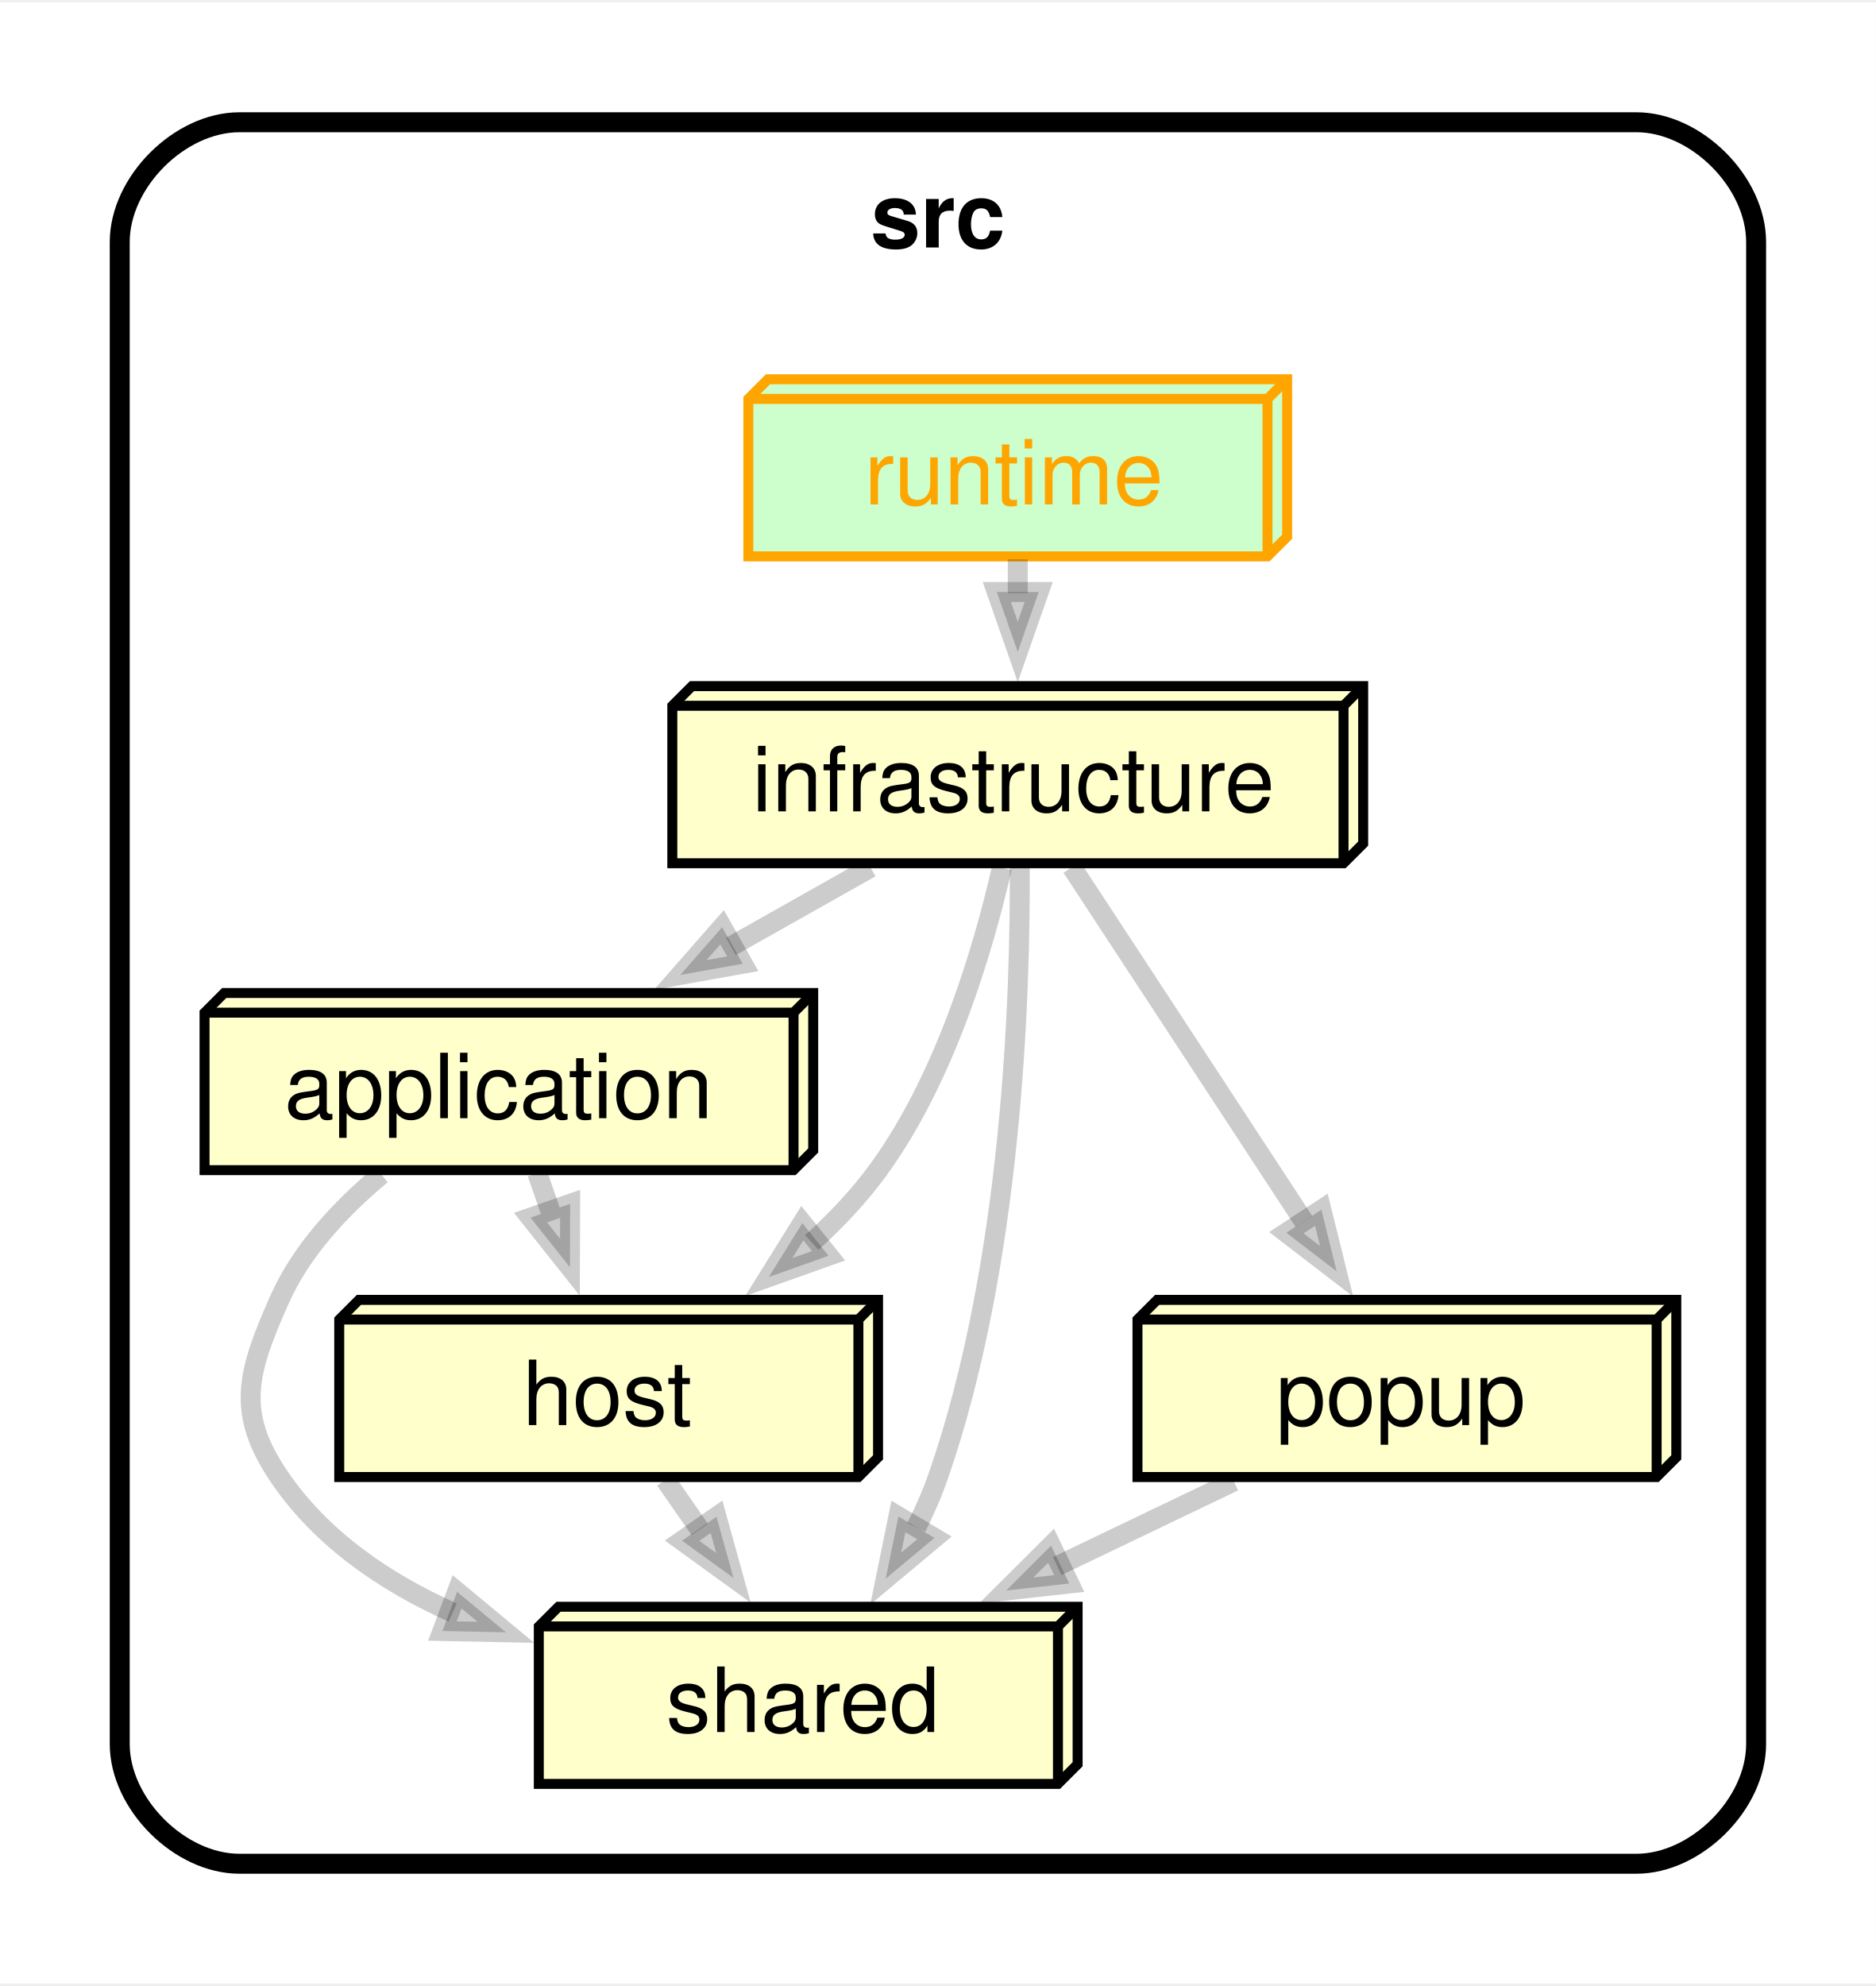
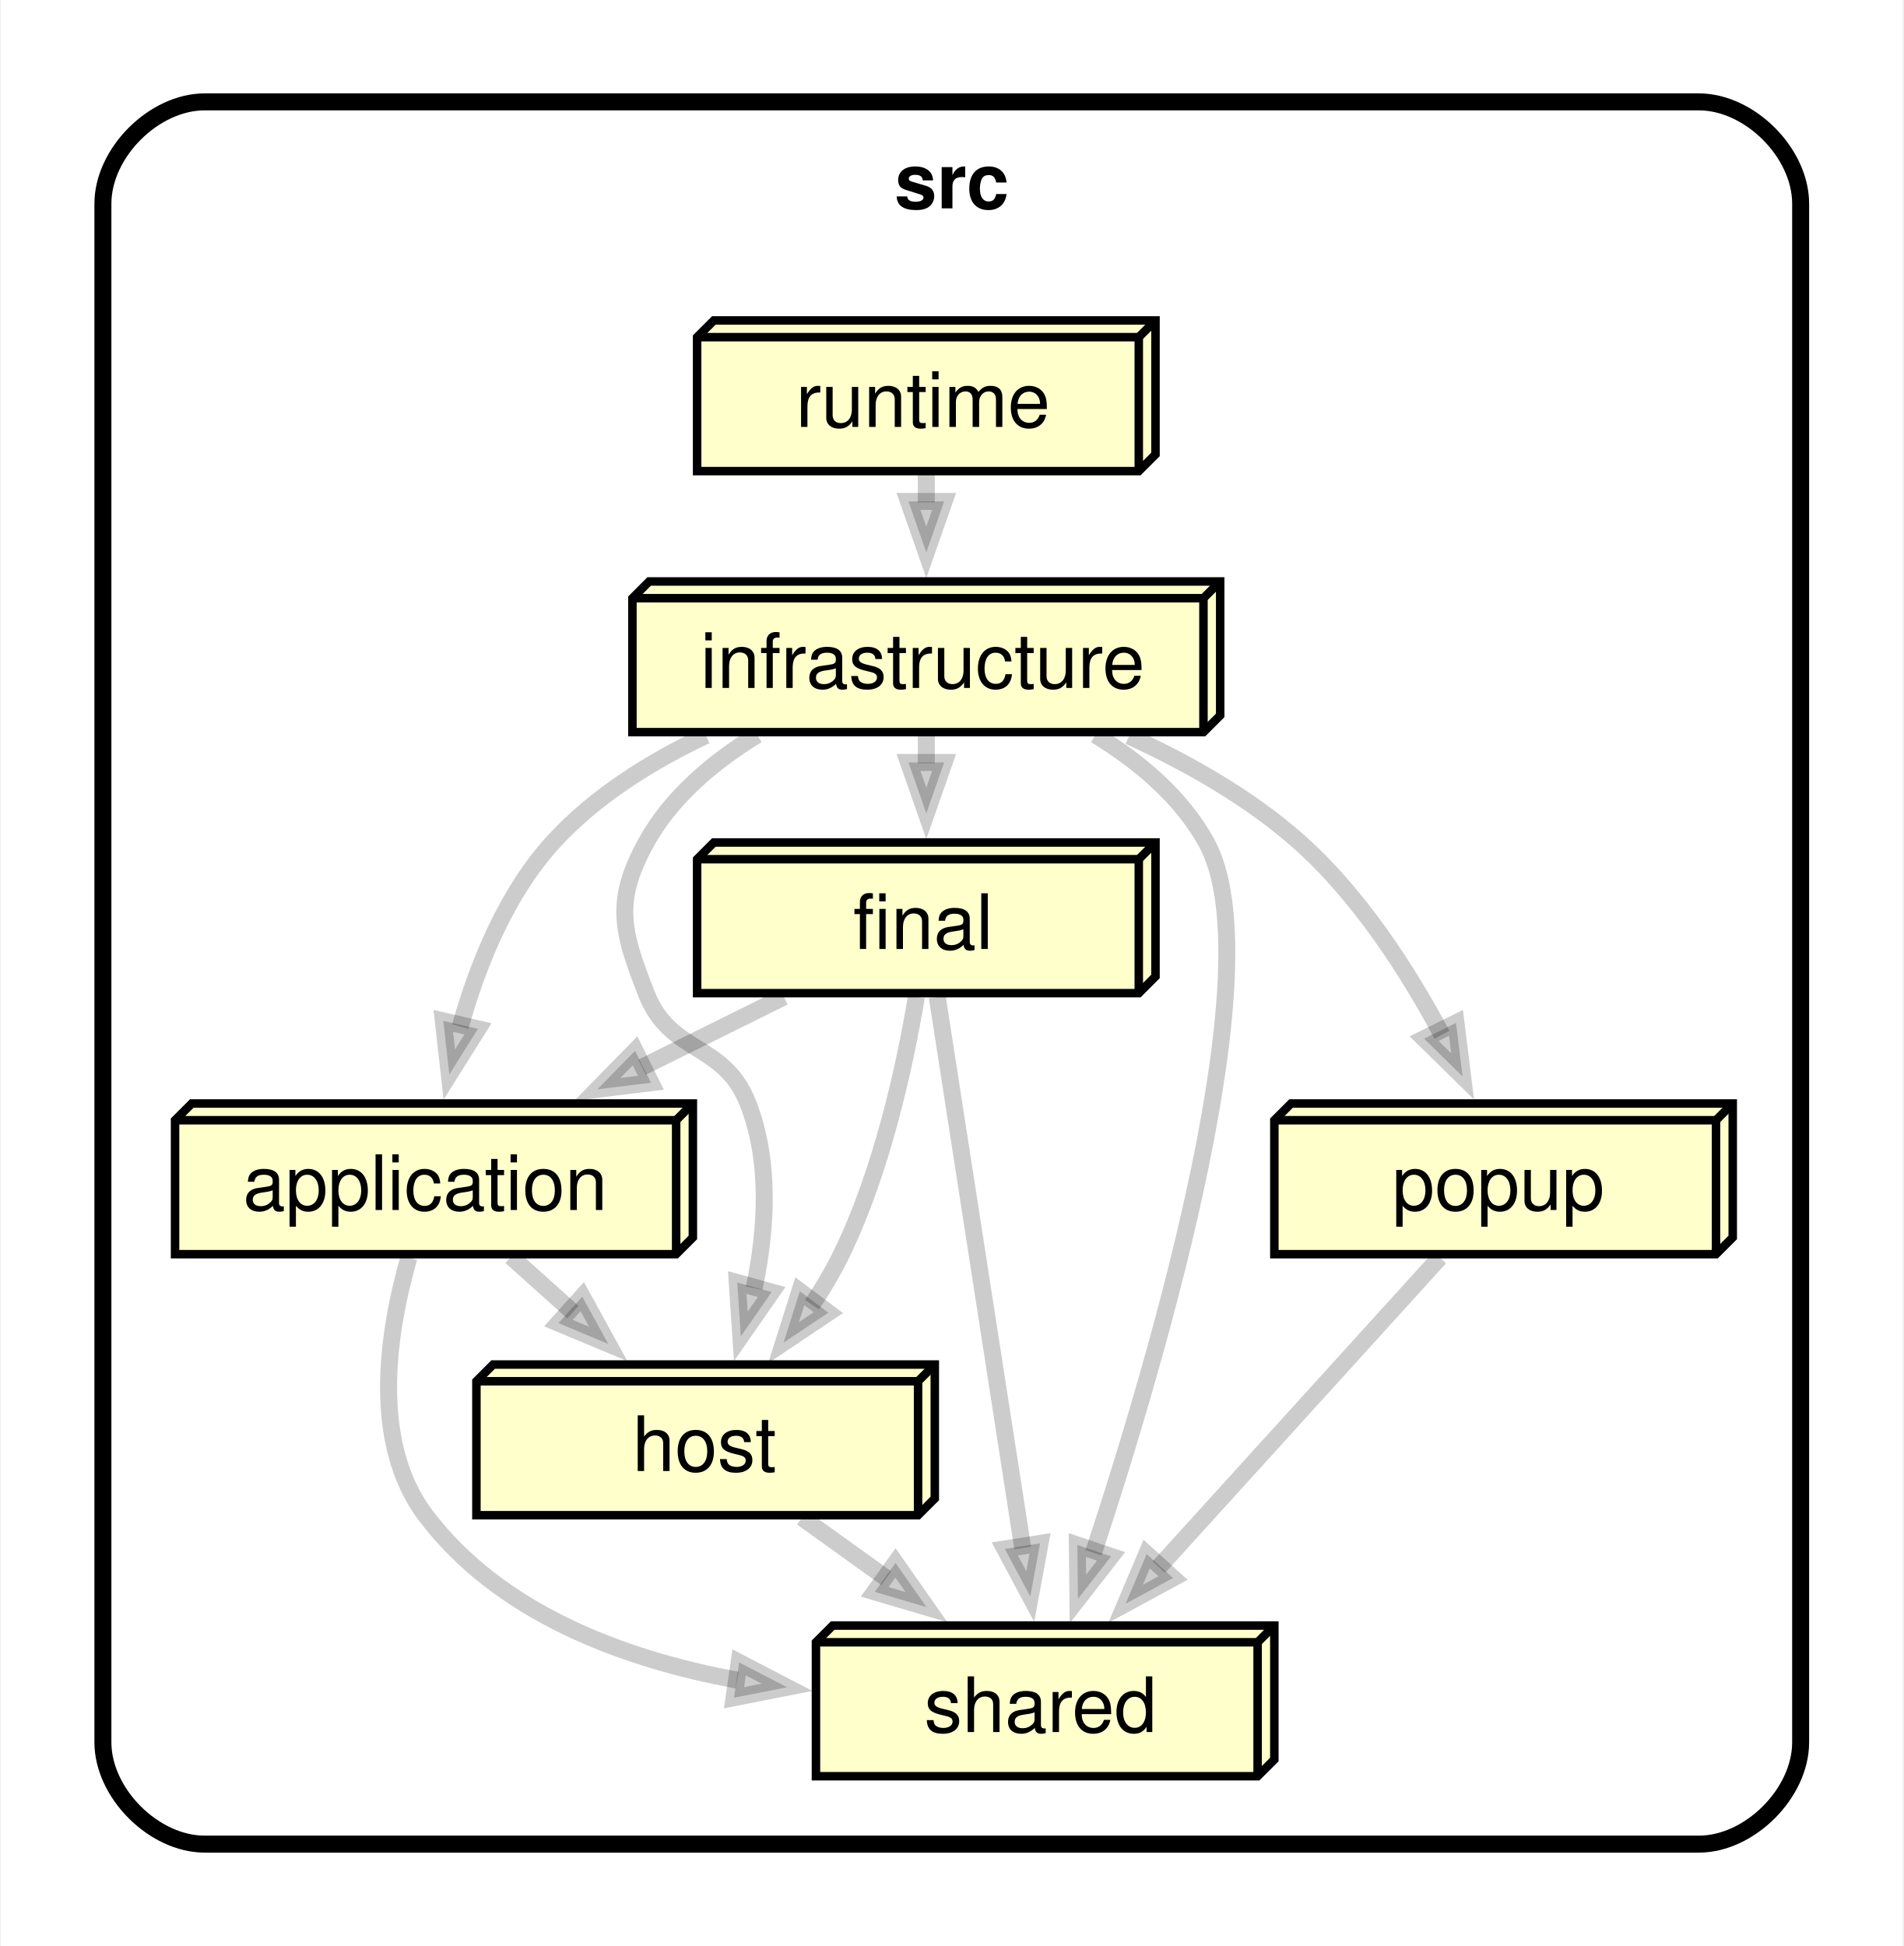
- <svg xmlns="http://www.w3.org/2000/svg" xmlns:xlink="http://www.w3.org/1999/xlink" width="188pt" height="199pt" viewBox="0.00 0.00 188.00 198.50">
-   <g id="graph0" class="graph" transform="scale(1 1) rotate(0) translate(4 194.5)">
-     <polygon fill="white" stroke="none" points="-4,4 -4,-194.5 184,-194.5 184,4 -4,4" />
+ <svg xmlns="http://www.w3.org/2000/svg" xmlns:xlink="http://www.w3.org/1999/xlink" width="224pt" height="229pt" viewBox="0.00 0.00 224.00 229.25">
+   <g id="graph0" class="graph" transform="scale(1 1) rotate(0) translate(4 225.25)">
+     <polygon fill="white" stroke="none" points="-4,4 -4,-225.25 220,-225.25 220,4 -4,4" />
    <g id="clust1" class="cluster">
-       <path fill="#ffffff" stroke="black" stroke-width="2" d="M20,-8C20,-8 160,-8 160,-8 166,-8 172,-14 172,-20 172,-20 172,-170.5 172,-170.5 172,-176.5 166,-182.5 160,-182.5 160,-182.5 20,-182.5 20,-182.5 14,-182.5 8,-176.5 8,-170.5 8,-170.5 8,-20 8,-20 8,-14 14,-8 20,-8" />
-       <text text-anchor="middle" x="90" y="-169.95" font-family="Helvetica,sans-Serif" font-weight="bold" font-size="9.00">src</text>
+       <path fill="#ffffff" stroke="black" stroke-width="2" d="M20,-8C20,-8 196,-8 196,-8 202,-8 208,-14 208,-20 208,-20 208,-201.25 208,-201.25 208,-207.25 202,-213.25 196,-213.25 196,-213.25 20,-213.25 20,-213.25 14,-213.25 8,-207.25 8,-201.25 8,-201.25 8,-20 8,-20 8,-14 14,-8 20,-8" />
+       <text text-anchor="middle" x="108" y="-200.7" font-family="Helvetica,sans-Serif" font-weight="bold" font-size="9.00">src</text>
    </g>
    <g id="node1" class="node">
      <g id="a_node1">
        <a xlink:href="src/application" xlink:title="application">
          <polygon fill="#ffffcc" stroke="black" points="77.5,-95.25 18.47,-95.25 16.5,-93.28 16.5,-77.5 75.53,-77.5 77.5,-79.47 77.5,-95.25" />
          <polyline fill="none" stroke="black" points="75.53,-93.28 16.5,-93.28" />
          <polyline fill="none" stroke="black" points="75.53,-93.28 75.53,-77.5" />
          <polyline fill="none" stroke="black" points="75.53,-93.28 77.5,-95.25" />
          <text text-anchor="start" x="24.5" y="-82.7" font-family="Helvetica,sans-Serif" font-size="9.00">application</text>
        </a>
      </g>
    </g>
    <g id="node2" class="node">
      <g id="a_node2">
        <a xlink:href="src/host" xlink:title="host">
-           <polygon fill="#ffffcc" stroke="black" points="84,-64.5 31.97,-64.5 30,-62.53 30,-46.75 82.03,-46.75 84,-48.72 84,-64.5" />
-           <polyline fill="none" stroke="black" points="82.03,-62.53 30,-62.53" />
-           <polyline fill="none" stroke="black" points="82.03,-62.53 82.03,-46.75" />
-           <polyline fill="none" stroke="black" points="82.03,-62.53 84,-64.5" />
-           <text text-anchor="start" x="48.38" y="-51.95" font-family="Helvetica,sans-Serif" font-size="9.00">host</text>
+           <polygon fill="#ffffcc" stroke="black" points="106,-64.5 53.97,-64.5 52,-62.53 52,-46.75 104.03,-46.75 106,-48.72 106,-64.5" />
+           <polyline fill="none" stroke="black" points="104.03,-62.53 52,-62.53" />
+           <polyline fill="none" stroke="black" points="104.03,-62.53 104.03,-46.75" />
+           <polyline fill="none" stroke="black" points="104.03,-62.53 106,-64.5" />
+           <text text-anchor="start" x="70.38" y="-51.95" font-family="Helvetica,sans-Serif" font-size="9.00">host</text>
        </a>
      </g>
    </g>
    <g id="edge1" class="edge">
-       <path fill="none" stroke="#000000" stroke-width="2" stroke-opacity="0.2" d="M49.84,-77.21C50.26,-76.01 50.7,-74.73 51.15,-73.43" />
-       <polygon fill="#000000" fill-opacity="0.2" stroke="#000000" stroke-width="2" stroke-opacity="0.2" points="53.14,-74.12 53.12,-67.77 49.17,-72.74 53.14,-74.12" />
+       <path fill="none" stroke="#000000" stroke-width="2" stroke-opacity="0.2" d="M56.08,-77.21C58.36,-75.17 60.87,-72.91 63.37,-70.67" />
+       <polygon fill="#000000" fill-opacity="0.2" stroke="#000000" stroke-width="2" stroke-opacity="0.2" points="64.47,-72.5 67.53,-66.93 61.66,-69.38 64.47,-72.5" />
    </g>
    <g id="node3" class="node">
      <g id="a_node3">
        <a xlink:href="src/shared" xlink:title="shared">
-           <polygon fill="#ffffcc" stroke="black" points="104,-33.75 51.97,-33.75 50,-31.78 50,-16 102.03,-16 104,-17.97 104,-33.75" />
-           <polyline fill="none" stroke="black" points="102.03,-31.78 50,-31.78" />
-           <polyline fill="none" stroke="black" points="102.03,-31.78 102.03,-16" />
-           <polyline fill="none" stroke="black" points="102.03,-31.78 104,-33.75" />
-           <text text-anchor="start" x="62.75" y="-21.2" font-family="Helvetica,sans-Serif" font-size="9.00">shared</text>
+           <polygon fill="#ffffcc" stroke="black" points="146,-33.75 93.97,-33.75 92,-31.78 92,-16 144.03,-16 146,-17.97 146,-33.75" />
+           <polyline fill="none" stroke="black" points="144.03,-31.78 92,-31.78" />
+           <polyline fill="none" stroke="black" points="144.03,-31.78 144.03,-16" />
+           <polyline fill="none" stroke="black" points="144.03,-31.78 146,-33.75" />
+           <text text-anchor="start" x="104.75" y="-21.2" font-family="Helvetica,sans-Serif" font-size="9.00">shared</text>
        </a>
      </g>
    </g>
    <g id="edge2" class="edge">
-       <path fill="none" stroke="#000000" stroke-width="2" stroke-opacity="0.2" d="M34.22,-77.06C30.17,-73.69 26.18,-69.43 24,-64.5 20.81,-57.29 19.56,-53.27 24,-46.75 28.2,-40.58 34.53,-36.23 41.37,-33.17" />
-       <polygon fill="#000000" fill-opacity="0.2" stroke="#000000" stroke-width="2" stroke-opacity="0.2" points="41.81,-35.25 46.7,-31.19 40.34,-31.32 41.81,-35.25" />
+       <path fill="none" stroke="#000000" stroke-width="2" stroke-opacity="0.2" d="M44.05,-77.09C41.6,-68.59 39.46,-55.43 46,-46.75 54.59,-35.35 68.98,-29.86 82.72,-27.32" />
+       <polygon fill="#000000" fill-opacity="0.2" stroke="#000000" stroke-width="2" stroke-opacity="0.2" points="82.95,-29.41 88.59,-26.48 82.35,-25.25 82.95,-29.41" />
    </g>
-     <g id="edge3" class="edge">
-       <path fill="none" stroke="#000000" stroke-width="2" stroke-opacity="0.2" d="M62.68,-46.46C63.77,-44.9 64.94,-43.21 66.13,-41.5" />
-       <polygon fill="#000000" fill-opacity="0.2" stroke="#000000" stroke-width="2" stroke-opacity="0.2" points="67.81,-42.77 69.51,-36.64 64.36,-40.37 67.81,-42.77" />
+     <g id="edge6" class="edge">
+       <path fill="none" stroke="#000000" stroke-width="2" stroke-opacity="0.2" d="M90.36,-46.46C93.45,-44.24 96.89,-41.76 100.28,-39.33" />
+       <polygon fill="#000000" fill-opacity="0.2" stroke="#000000" stroke-width="2" stroke-opacity="0.2" points="101.37,-41.13 105.02,-35.92 98.92,-37.72 101.37,-41.13" />
    </g>
    <g id="node4" class="node">
      <g id="a_node4">
-         <a xlink:href="src/infrastructure" xlink:title="infrastructure">
-           <polygon fill="#ffffcc" stroke="black" points="132.62,-126 65.35,-126 63.38,-124.03 63.38,-108.25 130.65,-108.25 132.62,-110.22 132.62,-126" />
-           <polyline fill="none" stroke="black" points="130.65,-124.03 63.38,-124.03" />
-           <polyline fill="none" stroke="black" points="130.65,-124.03 130.65,-108.25" />
-           <polyline fill="none" stroke="black" points="130.65,-124.03 132.62,-126" />
-           <text text-anchor="start" x="71.38" y="-113.45" font-family="Helvetica,sans-Serif" font-size="9.00">infrastructure</text>
+         <a xlink:href="src/final" xlink:title="final">
+           <polygon fill="#ffffcc" stroke="black" points="132,-126 79.97,-126 78,-124.03 78,-108.25 130.03,-108.25 132,-110.22 132,-126" />
+           <polyline fill="none" stroke="black" points="130.03,-124.03 78,-124.03" />
+           <polyline fill="none" stroke="black" points="130.03,-124.03 130.03,-108.25" />
+           <polyline fill="none" stroke="black" points="130.03,-124.03 132,-126" />
+           <text text-anchor="start" x="96.38" y="-113.45" font-family="Helvetica,sans-Serif" font-size="9.00">final</text>
        </a>
      </g>
    </g>
-     <g id="edge4" class="edge">
-       <path fill="none" stroke="#000000" stroke-width="2" stroke-opacity="0.2" d="M83.25,-107.81C78.88,-105.34 73.99,-102.59 69.25,-99.92" />
-       <polygon fill="#000000" fill-opacity="0.2" stroke="#000000" stroke-width="2" stroke-opacity="0.2" points="70.44,-98.18 64.18,-97.06 68.37,-101.84 70.44,-98.18" />
+     <g id="edge3" class="edge">
+       <path fill="none" stroke="#000000" stroke-width="2" stroke-opacity="0.2" d="M88.22,-107.81C83.01,-105.22 77.15,-102.32 71.52,-99.53" />
+       <polygon fill="#000000" fill-opacity="0.2" stroke="#000000" stroke-width="2" stroke-opacity="0.2" points="72.56,-97.7 66.25,-96.92 70.69,-101.46 72.56,-97.7" />
    </g>
    <g id="edge5" class="edge">
-       <path fill="none" stroke="#000000" stroke-width="2" stroke-opacity="0.2" d="M96.41,-107.79C94.51,-99.5 90.73,-86.72 84,-77.5 82.11,-74.91 79.81,-72.47 77.36,-70.25" />
-       <polygon fill="#000000" fill-opacity="0.2" stroke="#000000" stroke-width="2" stroke-opacity="0.2" points="79.04,-68.92 73.05,-66.79 76.41,-72.19 79.04,-68.92" />
+       <path fill="none" stroke="#000000" stroke-width="2" stroke-opacity="0.2" d="M103.83,-107.8C102.48,-99.74 99.8,-87.34 95,-77.5 94.02,-75.49 92.83,-73.48 91.54,-71.55" />
+       <polygon fill="#000000" fill-opacity="0.2" stroke="#000000" stroke-width="2" stroke-opacity="0.2" points="93.46,-70.61 88.18,-67.07 90.1,-73.13 93.46,-70.61" />
    </g>
-     <g id="edge6" class="edge">
-       <path fill="none" stroke="#000000" stroke-width="2" stroke-opacity="0.2" d="M98.2,-108.18C98.29,-95.02 97.43,-68.04 90,-46.75 89.41,-45.06 88.66,-43.36 87.83,-41.7" />
-       <polygon fill="#000000" fill-opacity="0.2" stroke="#000000" stroke-width="2" stroke-opacity="0.2" points="89.65,-40.65 84.77,-36.57 86.04,-42.8 89.65,-40.65" />
+     <g id="edge4" class="edge">
+       <path fill="none" stroke="#000000" stroke-width="2" stroke-opacity="0.2" d="M106.29,-107.8C108.57,-93.09 113.36,-62.24 116.36,-42.88" />
+       <polygon fill="#000000" fill-opacity="0.2" stroke="#000000" stroke-width="2" stroke-opacity="0.2" points="118.4,-43.43 117.25,-37.17 114.25,-42.78 118.4,-43.43" />
    </g>
    <g id="node5" class="node">
      <g id="a_node5">
-         <a xlink:href="src/popup" xlink:title="popup">
-           <polygon fill="#ffffcc" stroke="black" points="164,-64.5 111.97,-64.5 110,-62.53 110,-46.75 162.03,-46.75 164,-48.72 164,-64.5" />
-           <polyline fill="none" stroke="black" points="162.03,-62.53 110,-62.53" />
-           <polyline fill="none" stroke="black" points="162.03,-62.53 162.03,-46.75" />
-           <polyline fill="none" stroke="black" points="162.03,-62.53 164,-64.5" />
-           <text text-anchor="start" x="123.88" y="-51.95" font-family="Helvetica,sans-Serif" font-size="9.00">popup</text>
+         <a xlink:href="src/infrastructure" xlink:title="infrastructure">
+           <polygon fill="#ffffcc" stroke="black" points="139.62,-156.75 72.35,-156.75 70.38,-154.78 70.38,-139 137.65,-139 139.62,-140.97 139.62,-156.75" />
+           <polyline fill="none" stroke="black" points="137.65,-154.78 70.38,-154.78" />
+           <polyline fill="none" stroke="black" points="137.65,-154.78 137.65,-139" />
+           <polyline fill="none" stroke="black" points="137.65,-154.78 139.62,-156.75" />
+           <text text-anchor="start" x="78.38" y="-144.2" font-family="Helvetica,sans-Serif" font-size="9.00">infrastructure</text>
        </a>
      </g>
    </g>
    <g id="edge7" class="edge">
-       <path fill="none" stroke="#000000" stroke-width="2" stroke-opacity="0.2" d="M103.42,-107.85C109.42,-98.7 119.22,-83.76 126.68,-72.36" />
-       <polygon fill="#000000" fill-opacity="0.2" stroke="#000000" stroke-width="2" stroke-opacity="0.2" points="128.43,-73.53 129.96,-67.36 124.92,-71.23 128.43,-73.53" />
+       <path fill="none" stroke="#000000" stroke-width="2" stroke-opacity="0.2" d="M79.03,-138.6C72.46,-135.5 65.89,-131.38 61,-126 55.54,-119.99 52.16,-111.68 50.1,-104.31" />
+       <polygon fill="#000000" fill-opacity="0.2" stroke="#000000" stroke-width="2" stroke-opacity="0.2" points="52.19,-104.05 48.81,-98.67 48.1,-104.98 52.19,-104.05" />
+     </g>
+     <g id="edge9" class="edge">
+       <path fill="none" stroke="#000000" stroke-width="2" stroke-opacity="0.2" d="M85.08,-138.67C79.9,-135.51 74.94,-131.34 72,-126 68.19,-119.09 69.13,-115.6 72,-108.25 74.86,-100.93 81.14,-102.57 84,-95.25 86.67,-88.41 86.18,-80.42 84.72,-73.49" />
+       <polygon fill="#000000" fill-opacity="0.2" stroke="#000000" stroke-width="2" stroke-opacity="0.2" points="86.78,-73.04 83.15,-67.82 82.73,-74.16 86.78,-73.04" />
+     </g>
+     <g id="edge10" class="edge">
+       <path fill="none" stroke="#000000" stroke-width="2" stroke-opacity="0.2" d="M124.92,-138.67C130.1,-135.51 135.06,-131.34 138,-126 145.8,-111.85 132.79,-66.91 124.7,-42.33" />
+       <polygon fill="#000000" fill-opacity="0.2" stroke="#000000" stroke-width="2" stroke-opacity="0.2" points="126.77,-41.9 122.86,-36.88 122.79,-43.24 126.77,-41.9" />
    </g>
    <g id="edge8" class="edge">
-       <path fill="none" stroke="#000000" stroke-width="2" stroke-opacity="0.2" d="M119.65,-46.31C114.13,-43.66 107.91,-40.68 101.96,-37.83" />
-       <polygon fill="#000000" fill-opacity="0.2" stroke="#000000" stroke-width="2" stroke-opacity="0.2" points="103.16,-36.08 96.84,-35.38 101.34,-39.87 103.16,-36.08" />
+       <path fill="none" stroke="#000000" stroke-width="2" stroke-opacity="0.2" d="M105,-138.71C105,-137.63 105,-136.49 105,-135.32" />
+       <polygon fill="#000000" fill-opacity="0.2" stroke="#000000" stroke-width="2" stroke-opacity="0.2" points="107.1,-135.43 105,-129.43 102.9,-135.43 107.1,-135.43" />
    </g>
    <g id="node6" class="node">
      <g id="a_node6">
-         <a xlink:href="src/runtime" xlink:title="no-orphans">
-           <polygon fill="#ccffcc" stroke="orange" points="125,-156.75 72.97,-156.75 71,-154.78 71,-139 123.03,-139 125,-140.97 125,-156.75" />
-           <polyline fill="none" stroke="orange" points="123.03,-154.78 71,-154.78" />
-           <polyline fill="none" stroke="orange" points="123.03,-154.78 123.03,-139" />
-           <polyline fill="none" stroke="orange" points="123.03,-154.78 125,-156.75" />
-           <text text-anchor="start" x="82.62" y="-144.2" font-family="Helvetica,sans-Serif" font-size="9.00" fill="orange">runtime</text>
+         <a xlink:href="src/popup" xlink:title="popup">
+           <polygon fill="#ffffcc" stroke="black" points="200,-95.25 147.97,-95.25 146,-93.28 146,-77.5 198.03,-77.5 200,-79.47 200,-95.25" />
+           <polyline fill="none" stroke="black" points="198.03,-93.28 146,-93.28" />
+           <polyline fill="none" stroke="black" points="198.03,-93.28 198.03,-77.5" />
+           <polyline fill="none" stroke="black" points="198.03,-93.28 200,-95.25" />
+           <text text-anchor="start" x="159.88" y="-82.7" font-family="Helvetica,sans-Serif" font-size="9.00">popup</text>
        </a>
      </g>
    </g>
-     <g id="edge9" class="edge">
-       <path fill="none" stroke="#000000" stroke-width="2" stroke-opacity="0.2" d="M98,-138.71C98,-137.63 98,-136.49 98,-135.32" />
-       <polygon fill="#000000" fill-opacity="0.2" stroke="#000000" stroke-width="2" stroke-opacity="0.2" points="100.1,-135.43 98,-129.43 95.9,-135.43 100.1,-135.43" />
+     <g id="edge11" class="edge">
+       <path fill="none" stroke="#000000" stroke-width="2" stroke-opacity="0.2" d="M128.89,-138.53C135.88,-135.33 143.2,-131.18 149,-126 156.01,-119.74 161.68,-110.96 165.75,-103.35" />
+       <polygon fill="#000000" fill-opacity="0.2" stroke="#000000" stroke-width="2" stroke-opacity="0.2" points="167.4,-104.75 168.18,-98.44 163.64,-102.89 167.4,-104.75" />
+     </g>
+     <g id="edge12" class="edge">
+       <path fill="none" stroke="#000000" stroke-width="2" stroke-opacity="0.2" d="M165.49,-77.1C156.95,-67.69 142.83,-52.13 132.39,-40.63" />
+       <polygon fill="#000000" fill-opacity="0.2" stroke="#000000" stroke-width="2" stroke-opacity="0.2" points="134.07,-39.35 128.48,-36.32 130.96,-42.17 134.07,-39.35" />
+     </g>
+     <g id="node7" class="node">
+       <g id="a_node7">
+         <a xlink:href="src/runtime" xlink:title="runtime">
+           <polygon fill="#ffffcc" stroke="black" points="132,-187.5 79.97,-187.5 78,-185.53 78,-169.75 130.03,-169.75 132,-171.72 132,-187.5" />
+           <polyline fill="none" stroke="black" points="130.03,-185.53 78,-185.53" />
+           <polyline fill="none" stroke="black" points="130.03,-185.53 130.03,-169.75" />
+           <polyline fill="none" stroke="black" points="130.03,-185.53 132,-187.5" />
+           <text text-anchor="start" x="89.62" y="-174.95" font-family="Helvetica,sans-Serif" font-size="9.00">runtime</text>
+         </a>
+       </g>
+     </g>
+     <g id="edge13" class="edge">
+       <path fill="none" stroke="#000000" stroke-width="2" stroke-opacity="0.2" d="M105,-169.46C105,-168.38 105,-167.24 105,-166.07" />
+       <polygon fill="#000000" fill-opacity="0.2" stroke="#000000" stroke-width="2" stroke-opacity="0.2" points="107.1,-166.18 105,-160.18 102.9,-166.18 107.1,-166.18" />
    </g>
  </g>
</svg>
